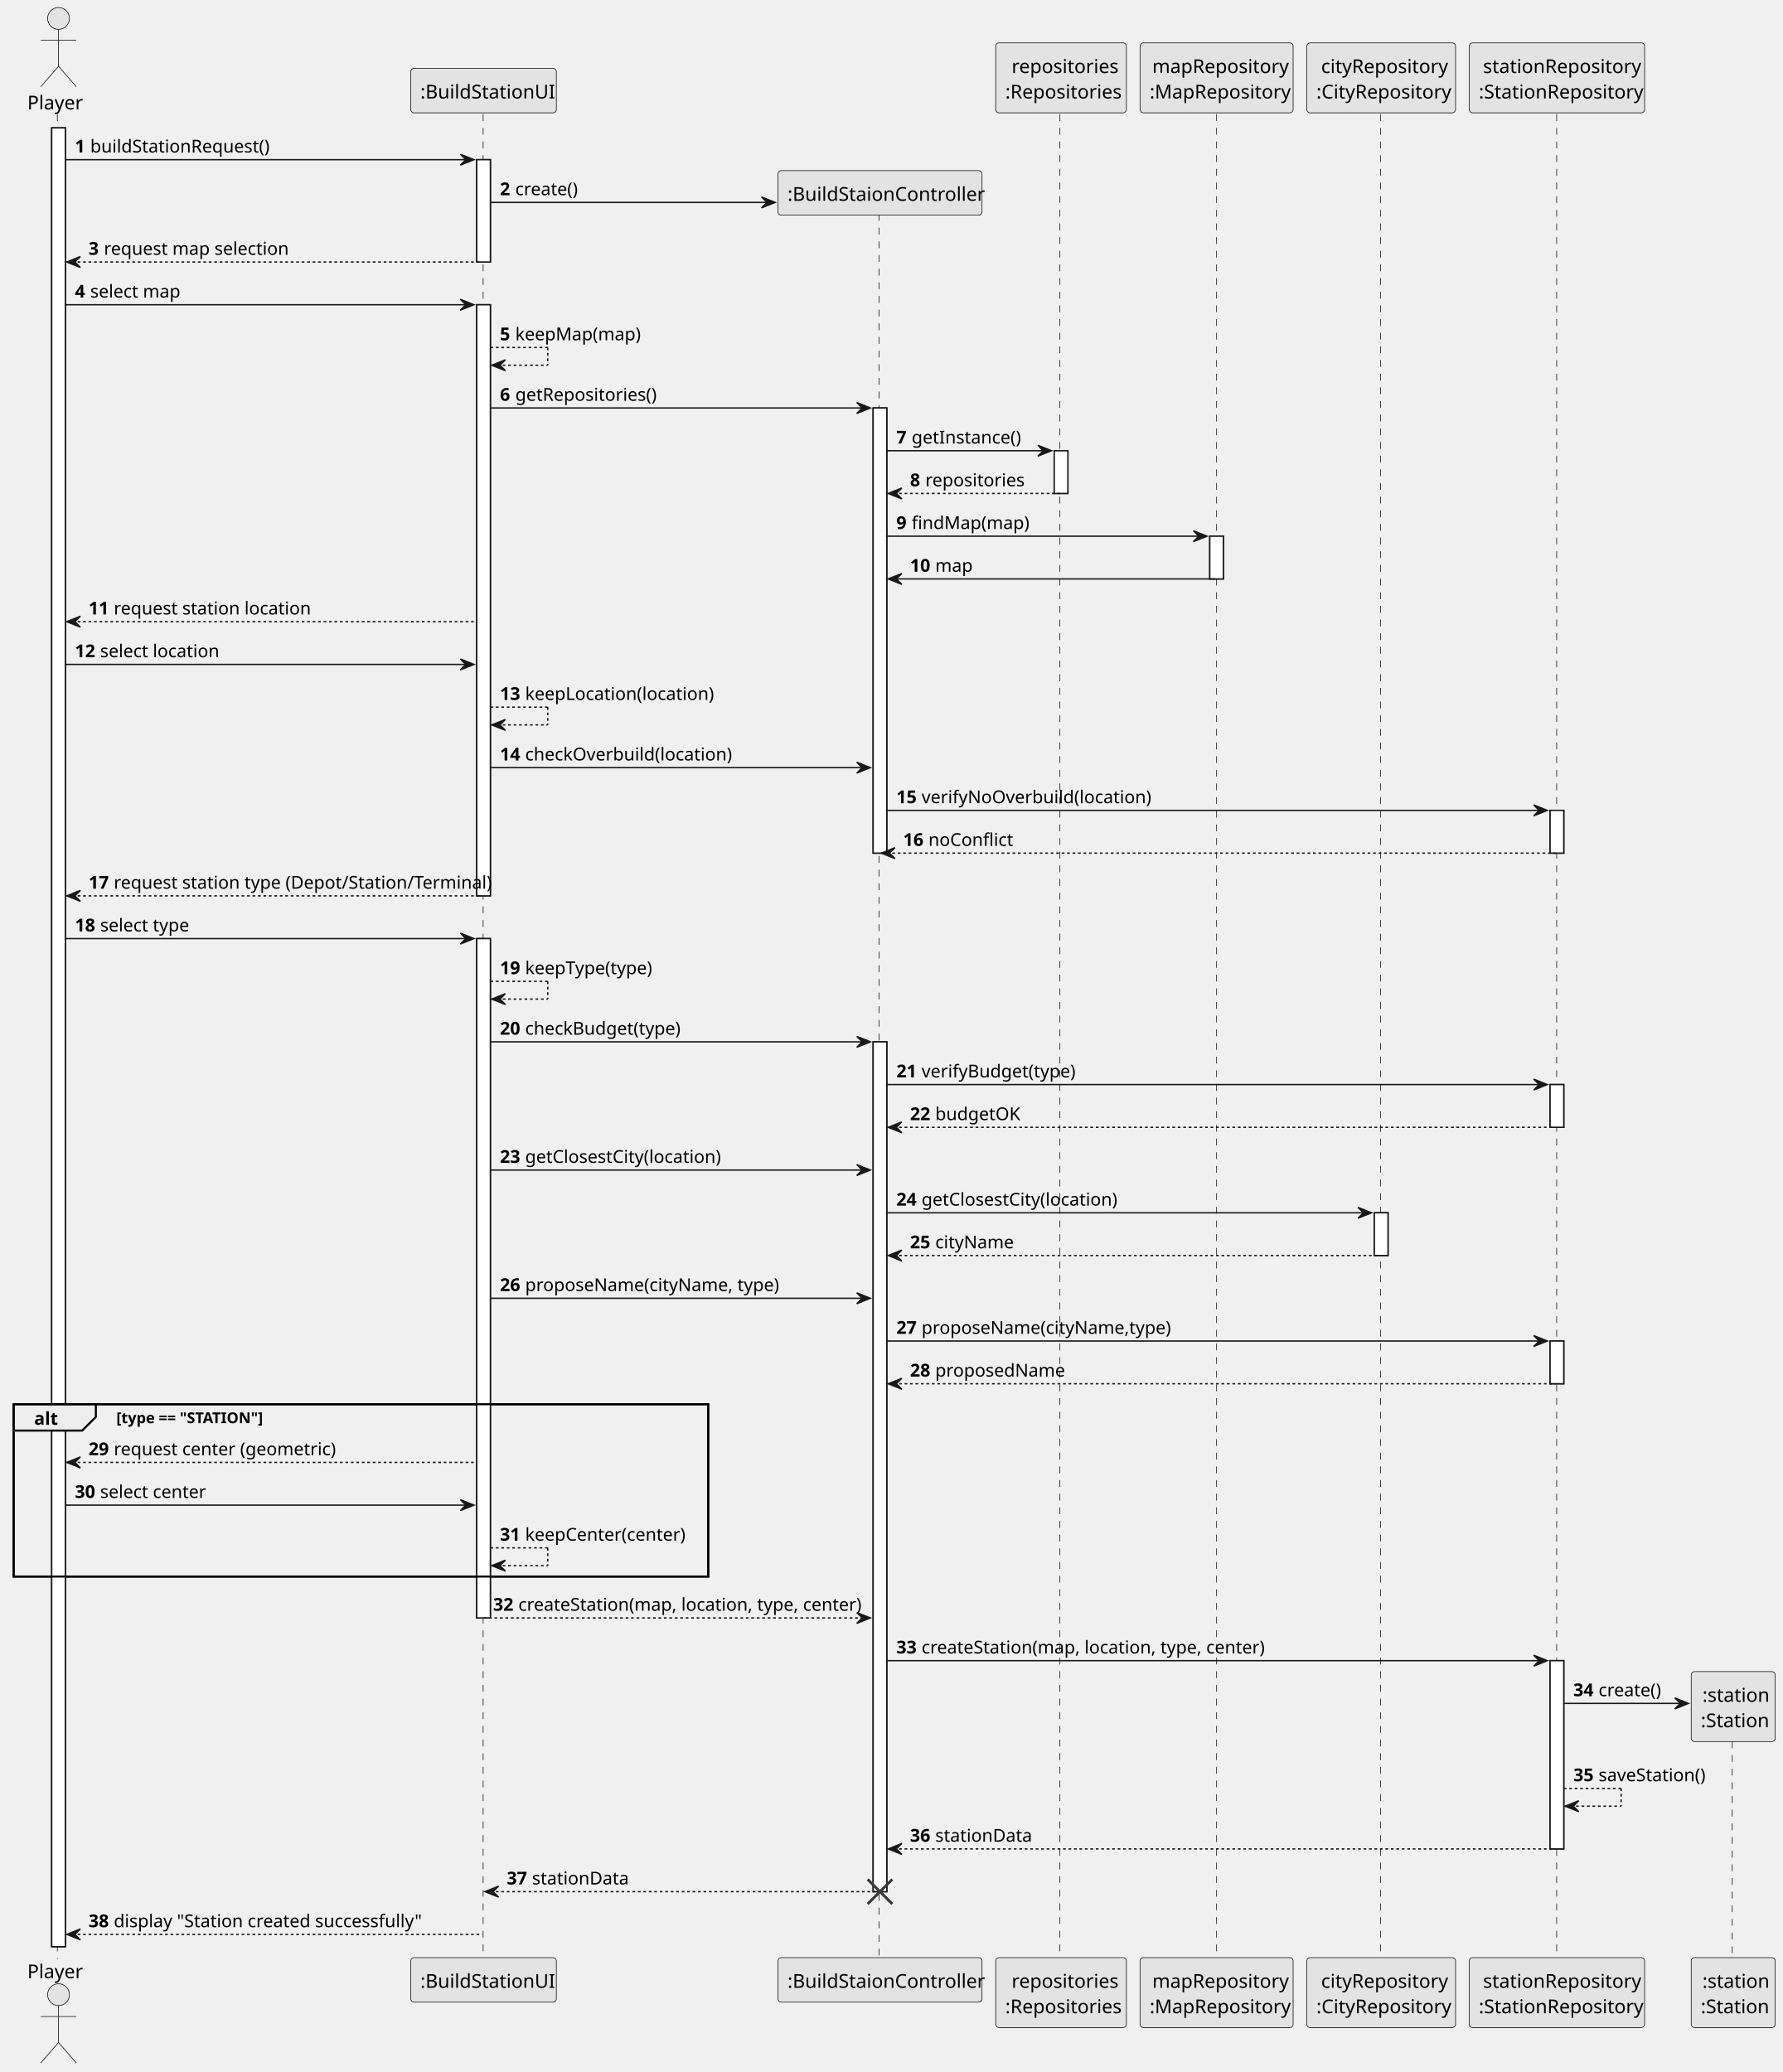
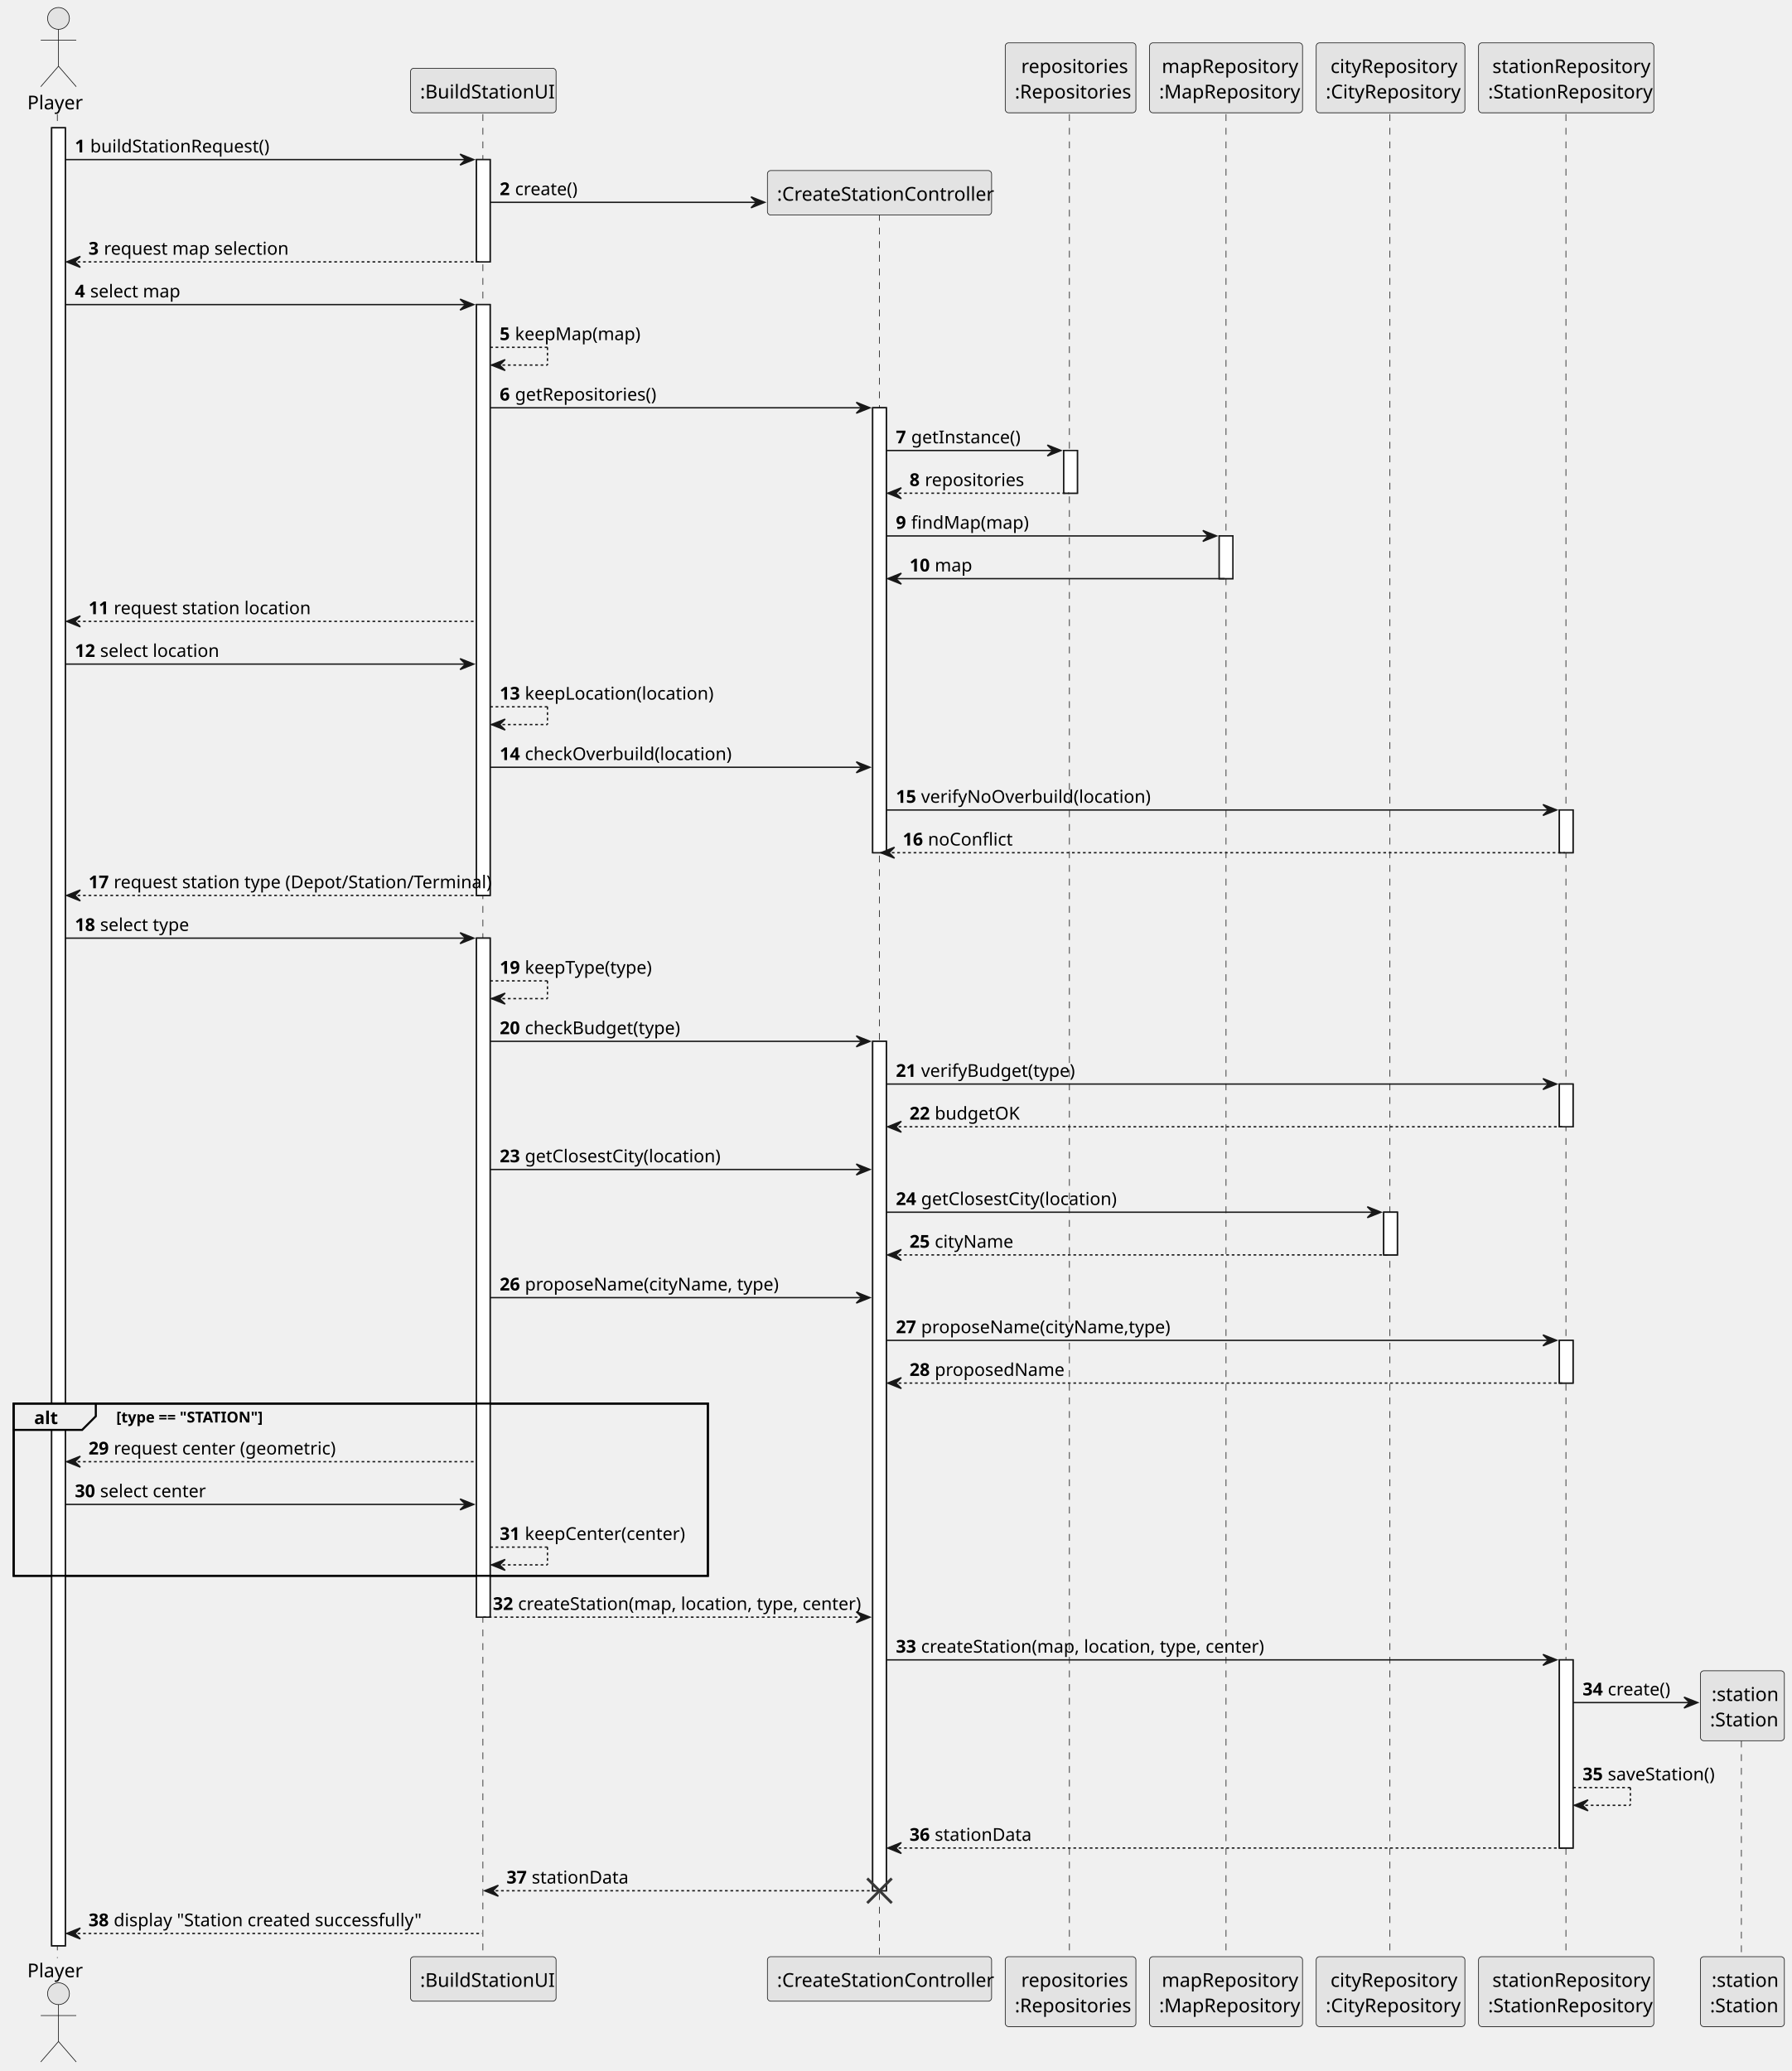
- <svg xmlns="http://www.w3.org/2000/svg" contentStyleType="text/css" height="1517px" preserveAspectRatio="none" style="width:1305px;height:1517px;background:#FFFFFF;" version="1.1" viewBox="0 0 1305 1517" width="1305px" zoomAndPan="magnify">
+ <svg xmlns="http://www.w3.org/2000/svg" contentStyleType="text/css" height="1517px" preserveAspectRatio="none" style="width:1312px;height:1517px;background:#FFFFFF;" version="1.1" viewBox="0 0 1312 1517" width="1312px" zoomAndPan="magnify">
  <defs />
  <g>
    <rect fill="#FFFFFF" height="1331.631" style="stroke:#181818;stroke-width:1.0;" width="10" x="37.841" y="93.621" />
    <rect fill="#FFFFFF" height="74.912" style="stroke:#181818;stroke-width:1.0;" width="10" x="348.981" y="116.912" />
    <rect fill="#FFFFFF" height="432.783" style="stroke:#181818;stroke-width:1.0;" width="10" x="348.981" y="223.115" />
    <rect fill="#FFFFFF" height="497.365" style="stroke:#181818;stroke-width:1.0;" width="10" x="348.981" y="687.189" />
    <rect fill="#FFFFFF" height="325.91" style="stroke:#181818;stroke-width:1.0;" width="10" x="639.173" y="298.697" />
    <rect fill="#FFFFFF" height="622.189" style="stroke:#181818;stroke-width:1.0;" width="10" x="639.173" y="762.771" />
-     <rect fill="#FFFFFF" height="31.291" style="stroke:#181818;stroke-width:1.0;" width="10" x="771.728" y="329.988" />
-     <rect fill="#FFFFFF" height="31.291" style="stroke:#181818;stroke-width:1.0;" width="10" x="885.6" y="392.57" />
-     <rect fill="#FFFFFF" height="31.291" style="stroke:#181818;stroke-width:1.0;" width="10" x="1006.079" y="887.936" />
-     <rect fill="#FFFFFF" height="31.291" style="stroke:#181818;stroke-width:1.0;" width="10" x="1134.734" y="593.316" />
-     <rect fill="#FFFFFF" height="31.291" style="stroke:#181818;stroke-width:1.0;" width="10" x="1134.734" y="794.062" />
-     <rect fill="#FFFFFF" height="31.291" style="stroke:#181818;stroke-width:1.0;" width="10" x="1134.734" y="981.809" />
-     <rect fill="#FFFFFF" height="137.824" style="stroke:#181818;stroke-width:1.0;" width="10" x="1134.734" y="1215.846" />
+     <rect fill="#FFFFFF" height="31.291" style="stroke:#181818;stroke-width:1.0;" width="10" x="779.118" y="329.988" />
+     <rect fill="#FFFFFF" height="31.291" style="stroke:#181818;stroke-width:1.0;" width="10" x="892.99" y="392.57" />
+     <rect fill="#FFFFFF" height="31.291" style="stroke:#181818;stroke-width:1.0;" width="10" x="1013.469" y="887.936" />
+     <rect fill="#FFFFFF" height="31.291" style="stroke:#181818;stroke-width:1.0;" width="10" x="1142.123" y="593.316" />
+     <rect fill="#FFFFFF" height="31.291" style="stroke:#181818;stroke-width:1.0;" width="10" x="1142.123" y="794.062" />
+     <rect fill="#FFFFFF" height="31.291" style="stroke:#181818;stroke-width:1.0;" width="10" x="1142.123" y="981.809" />
+     <rect fill="#FFFFFF" height="137.824" style="stroke:#181818;stroke-width:1.0;" width="10" x="1142.123" y="1215.846" />
    <rect fill="none" height="126.164" style="stroke:#000000;stroke-width:1.5;" width="508.439" x="10" y="1028.1" />
    <line style="stroke:#181818;stroke-width:0.5;stroke-dasharray:5.0,5.0;" x1="42" x2="42" y1="83.621" y2="1434.252" />
    <line style="stroke:#181818;stroke-width:0.5;stroke-dasharray:5.0,5.0;" x1="353.678" x2="353.678" y1="83.621" y2="1434.252" />
-     <line style="stroke:#181818;stroke-width:0.5;stroke-dasharray:5.0,5.0;" x1="643.47" x2="643.47" y1="156.723" y2="1434.252" />
-     <line style="stroke:#181818;stroke-width:0.5;stroke-dasharray:5.0,5.0;" x1="775.876" x2="775.876" y1="83.621" y2="1434.252" />
-     <line style="stroke:#181818;stroke-width:0.5;stroke-dasharray:5.0,5.0;" x1="890.58" x2="890.58" y1="83.621" y2="1434.252" />
-     <line style="stroke:#181818;stroke-width:0.5;stroke-dasharray:5.0,5.0;" x1="1010.621" x2="1010.621" y1="83.621" y2="1434.252" />
-     <line style="stroke:#181818;stroke-width:0.5;stroke-dasharray:5.0,5.0;" x1="1139.538" x2="1139.538" y1="83.621" y2="1434.252" />
-     <line style="stroke:#181818;stroke-width:0.5;stroke-dasharray:5.0,5.0;" x1="1268.047" x2="1268.047" y1="1264.967" y2="1434.252" />
+     <line style="stroke:#181818;stroke-width:0.5;stroke-dasharray:5.0,5.0;" x1="644.081" x2="644.081" y1="156.723" y2="1434.252" />
+     <line style="stroke:#181818;stroke-width:0.5;stroke-dasharray:5.0,5.0;" x1="783.266" x2="783.266" y1="83.621" y2="1434.252" />
+     <line style="stroke:#181818;stroke-width:0.5;stroke-dasharray:5.0,5.0;" x1="897.969" x2="897.969" y1="83.621" y2="1434.252" />
+     <line style="stroke:#181818;stroke-width:0.5;stroke-dasharray:5.0,5.0;" x1="1018.01" x2="1018.01" y1="83.621" y2="1434.252" />
+     <line style="stroke:#181818;stroke-width:0.5;stroke-dasharray:5.0,5.0;" x1="1146.927" x2="1146.927" y1="83.621" y2="1434.252" />
+     <line style="stroke:#181818;stroke-width:0.5;stroke-dasharray:5.0,5.0;" x1="1275.437" x2="1275.437" y1="1264.967" y2="1434.252" />
    <text fill="#000000" font-family="sans-serif" font-size="14" lengthAdjust="spacing" textLength="39.683" x="20" y="80.107">Player</text>
    <ellipse cx="42.841" cy="13.5" fill="#E3E3E3" rx="8" ry="8" style="stroke:#181818;stroke-width:0.5;" />
    <path d="M42.841,21.5 L42.841,48.5 M29.841,29.5 L55.841,29.5 M42.841,48.5 L29.841,63.5 M42.841,48.5 L55.841,63.5 " fill="none" style="stroke:#181818;stroke-width:0.5;" />
    <text fill="#000000" font-family="sans-serif" font-size="14" lengthAdjust="spacing" textLength="39.683" x="20" y="1448.359">Player</text>
    <ellipse cx="42.841" cy="1460.373" fill="#E3E3E3" rx="8" ry="8" style="stroke:#181818;stroke-width:0.5;" />
    <path d="M42.841,1468.373 L42.841,1495.373 M29.841,1476.373 L55.841,1476.373 M42.841,1495.373 L29.841,1510.373 M42.841,1495.373 L55.841,1510.373 " fill="none" style="stroke:#181818;stroke-width:0.5;" />
    <rect fill="#E3E3E3" height="32.621" rx="2.5" ry="2.5" style="stroke:#181818;stroke-width:0.5;" width="106.606" x="300.678" y="50" />
    <text fill="#000000" font-family="sans-serif" font-size="14" lengthAdjust="spacing" textLength="92.606" x="307.678" y="72.107">:BuildStationUI</text>
    <rect fill="#E3E3E3" height="32.621" rx="2.5" ry="2.5" style="stroke:#181818;stroke-width:0.5;" width="106.606" x="300.678" y="1433.252" />
    <text fill="#000000" font-family="sans-serif" font-size="14" lengthAdjust="spacing" textLength="92.606" x="307.678" y="1455.359">:BuildStationUI</text>
-     <rect fill="#E3E3E3" height="32.621" rx="2.5" ry="2.5" style="stroke:#181818;stroke-width:0.5;" width="149.406" x="569.47" y="1433.252" />
-     <text fill="#000000" font-family="sans-serif" font-size="14" lengthAdjust="spacing" textLength="135.406" x="576.47" y="1455.359">:BuildStaionController</text>
-     <rect fill="#E3E3E3" height="51.242" rx="2.5" ry="2.5" style="stroke:#181818;stroke-width:0.5;" width="95.703" x="728.876" y="31.379" />
-     <text fill="#000000" font-family="sans-serif" font-size="14" lengthAdjust="spacing" textLength="72.365" x="740.545" y="53.486">repositories</text>
-     <text fill="#000000" font-family="sans-serif" font-size="14" lengthAdjust="spacing" textLength="81.703" x="735.876" y="72.107">:Repositories</text>
-     <rect fill="#E3E3E3" height="51.242" rx="2.5" ry="2.5" style="stroke:#181818;stroke-width:0.5;" width="95.703" x="728.876" y="1433.252" />
-     <text fill="#000000" font-family="sans-serif" font-size="14" lengthAdjust="spacing" textLength="72.365" x="740.545" y="1455.359">repositories</text>
-     <text fill="#000000" font-family="sans-serif" font-size="14" lengthAdjust="spacing" textLength="81.703" x="735.876" y="1473.98">:Repositories</text>
-     <rect fill="#E3E3E3" height="51.242" rx="2.5" ry="2.5" style="stroke:#181818;stroke-width:0.5;" width="112.041" x="834.58" y="31.379" />
-     <text fill="#000000" font-family="sans-serif" font-size="14" lengthAdjust="spacing" textLength="94.151" x="843.524" y="53.486">mapRepository</text>
-     <text fill="#000000" font-family="sans-serif" font-size="14" lengthAdjust="spacing" textLength="98.041" x="841.58" y="72.107">:MapRepository</text>
-     <rect fill="#E3E3E3" height="51.242" rx="2.5" ry="2.5" style="stroke:#181818;stroke-width:0.5;" width="112.041" x="834.58" y="1433.252" />
-     <text fill="#000000" font-family="sans-serif" font-size="14" lengthAdjust="spacing" textLength="94.151" x="843.524" y="1455.359">mapRepository</text>
-     <text fill="#000000" font-family="sans-serif" font-size="14" lengthAdjust="spacing" textLength="98.041" x="841.58" y="1473.98">:MapRepository</text>
-     <rect fill="#E3E3E3" height="51.242" rx="2.5" ry="2.5" style="stroke:#181818;stroke-width:0.5;" width="108.917" x="956.621" y="31.379" />
-     <text fill="#000000" font-family="sans-serif" font-size="14" lengthAdjust="spacing" textLength="87.917" x="967.121" y="53.486">cityRepository</text>
-     <text fill="#000000" font-family="sans-serif" font-size="14" lengthAdjust="spacing" textLength="94.917" x="963.621" y="72.107">:CityRepository</text>
-     <rect fill="#E3E3E3" height="51.242" rx="2.5" ry="2.5" style="stroke:#181818;stroke-width:0.5;" width="108.917" x="956.621" y="1433.252" />
-     <text fill="#000000" font-family="sans-serif" font-size="14" lengthAdjust="spacing" textLength="87.917" x="967.121" y="1455.359">cityRepository</text>
-     <text fill="#000000" font-family="sans-serif" font-size="14" lengthAdjust="spacing" textLength="94.917" x="963.621" y="1473.98">:CityRepository</text>
-     <rect fill="#E3E3E3" height="51.242" rx="2.5" ry="2.5" style="stroke:#181818;stroke-width:0.5;" width="128.393" x="1075.538" y="31.379" />
-     <text fill="#000000" font-family="sans-serif" font-size="14" lengthAdjust="spacing" textLength="108.165" x="1085.651" y="53.486">stationRepository</text>
-     <text fill="#000000" font-family="sans-serif" font-size="14" lengthAdjust="spacing" textLength="114.393" x="1082.538" y="72.107">:StationRepository</text>
-     <rect fill="#E3E3E3" height="51.242" rx="2.5" ry="2.5" style="stroke:#181818;stroke-width:0.5;" width="128.393" x="1075.538" y="1433.252" />
-     <text fill="#000000" font-family="sans-serif" font-size="14" lengthAdjust="spacing" textLength="108.165" x="1085.651" y="1455.359">stationRepository</text>
-     <text fill="#000000" font-family="sans-serif" font-size="14" lengthAdjust="spacing" textLength="114.393" x="1082.538" y="1473.98">:StationRepository</text>
-     <rect fill="#E3E3E3" height="51.242" rx="2.5" ry="2.5" style="stroke:#181818;stroke-width:0.5;" width="61.476" x="1238.047" y="1433.252" />
-     <text fill="#000000" font-family="sans-serif" font-size="14" lengthAdjust="spacing" textLength="45.138" x="1246.216" y="1455.359">:station</text>
-     <text fill="#000000" font-family="sans-serif" font-size="14" lengthAdjust="spacing" textLength="47.476" x="1245.047" y="1473.98">:Station</text>
+     <rect fill="#E3E3E3" height="32.621" rx="2.5" ry="2.5" style="stroke:#181818;stroke-width:0.5;" width="164.185" x="562.081" y="1433.252" />
+     <text fill="#000000" font-family="sans-serif" font-size="14" lengthAdjust="spacing" textLength="150.185" x="569.081" y="1455.359">:CreateStationController</text>
+     <rect fill="#E3E3E3" height="51.242" rx="2.5" ry="2.5" style="stroke:#181818;stroke-width:0.5;" width="95.703" x="736.266" y="31.379" />
+     <text fill="#000000" font-family="sans-serif" font-size="14" lengthAdjust="spacing" textLength="72.365" x="747.935" y="53.486">repositories</text>
+     <text fill="#000000" font-family="sans-serif" font-size="14" lengthAdjust="spacing" textLength="81.703" x="743.266" y="72.107">:Repositories</text>
+     <rect fill="#E3E3E3" height="51.242" rx="2.5" ry="2.5" style="stroke:#181818;stroke-width:0.5;" width="95.703" x="736.266" y="1433.252" />
+     <text fill="#000000" font-family="sans-serif" font-size="14" lengthAdjust="spacing" textLength="72.365" x="747.935" y="1455.359">repositories</text>
+     <text fill="#000000" font-family="sans-serif" font-size="14" lengthAdjust="spacing" textLength="81.703" x="743.266" y="1473.98">:Repositories</text>
+     <rect fill="#E3E3E3" height="51.242" rx="2.5" ry="2.5" style="stroke:#181818;stroke-width:0.5;" width="112.041" x="841.969" y="31.379" />
+     <text fill="#000000" font-family="sans-serif" font-size="14" lengthAdjust="spacing" textLength="94.151" x="850.914" y="53.486">mapRepository</text>
+     <text fill="#000000" font-family="sans-serif" font-size="14" lengthAdjust="spacing" textLength="98.041" x="848.969" y="72.107">:MapRepository</text>
+     <rect fill="#E3E3E3" height="51.242" rx="2.5" ry="2.5" style="stroke:#181818;stroke-width:0.5;" width="112.041" x="841.969" y="1433.252" />
+     <text fill="#000000" font-family="sans-serif" font-size="14" lengthAdjust="spacing" textLength="94.151" x="850.914" y="1455.359">mapRepository</text>
+     <text fill="#000000" font-family="sans-serif" font-size="14" lengthAdjust="spacing" textLength="98.041" x="848.969" y="1473.98">:MapRepository</text>
+     <rect fill="#E3E3E3" height="51.242" rx="2.5" ry="2.5" style="stroke:#181818;stroke-width:0.5;" width="108.917" x="964.01" y="31.379" />
+     <text fill="#000000" font-family="sans-serif" font-size="14" lengthAdjust="spacing" textLength="87.917" x="974.51" y="53.486">cityRepository</text>
+     <text fill="#000000" font-family="sans-serif" font-size="14" lengthAdjust="spacing" textLength="94.917" x="971.01" y="72.107">:CityRepository</text>
+     <rect fill="#E3E3E3" height="51.242" rx="2.5" ry="2.5" style="stroke:#181818;stroke-width:0.5;" width="108.917" x="964.01" y="1433.252" />
+     <text fill="#000000" font-family="sans-serif" font-size="14" lengthAdjust="spacing" textLength="87.917" x="974.51" y="1455.359">cityRepository</text>
+     <text fill="#000000" font-family="sans-serif" font-size="14" lengthAdjust="spacing" textLength="94.917" x="971.01" y="1473.98">:CityRepository</text>
+     <rect fill="#E3E3E3" height="51.242" rx="2.5" ry="2.5" style="stroke:#181818;stroke-width:0.5;" width="128.393" x="1082.927" y="31.379" />
+     <text fill="#000000" font-family="sans-serif" font-size="14" lengthAdjust="spacing" textLength="108.165" x="1093.041" y="53.486">stationRepository</text>
+     <text fill="#000000" font-family="sans-serif" font-size="14" lengthAdjust="spacing" textLength="114.393" x="1089.927" y="72.107">:StationRepository</text>
+     <rect fill="#E3E3E3" height="51.242" rx="2.5" ry="2.5" style="stroke:#181818;stroke-width:0.5;" width="128.393" x="1082.927" y="1433.252" />
+     <text fill="#000000" font-family="sans-serif" font-size="14" lengthAdjust="spacing" textLength="108.165" x="1093.041" y="1455.359">stationRepository</text>
+     <text fill="#000000" font-family="sans-serif" font-size="14" lengthAdjust="spacing" textLength="114.393" x="1089.927" y="1473.98">:StationRepository</text>
+     <rect fill="#E3E3E3" height="51.242" rx="2.5" ry="2.5" style="stroke:#181818;stroke-width:0.5;" width="61.476" x="1245.437" y="1433.252" />
+     <text fill="#000000" font-family="sans-serif" font-size="14" lengthAdjust="spacing" textLength="45.138" x="1253.605" y="1455.359">:station</text>
+     <text fill="#000000" font-family="sans-serif" font-size="14" lengthAdjust="spacing" textLength="47.476" x="1252.437" y="1473.98">:Station</text>
    <rect fill="#FFFFFF" height="1331.631" style="stroke:#181818;stroke-width:1.0;" width="10" x="37.841" y="93.621" />
    <rect fill="#FFFFFF" height="74.912" style="stroke:#181818;stroke-width:1.0;" width="10" x="348.981" y="116.912" />
    <rect fill="#FFFFFF" height="432.783" style="stroke:#181818;stroke-width:1.0;" width="10" x="348.981" y="223.115" />
    <rect fill="#FFFFFF" height="497.365" style="stroke:#181818;stroke-width:1.0;" width="10" x="348.981" y="687.189" />
    <rect fill="#FFFFFF" height="325.91" style="stroke:#181818;stroke-width:1.0;" width="10" x="639.173" y="298.697" />
    <rect fill="#FFFFFF" height="622.189" style="stroke:#181818;stroke-width:1.0;" width="10" x="639.173" y="762.771" />
-     <rect fill="#FFFFFF" height="31.291" style="stroke:#181818;stroke-width:1.0;" width="10" x="771.728" y="329.988" />
-     <rect fill="#FFFFFF" height="31.291" style="stroke:#181818;stroke-width:1.0;" width="10" x="885.6" y="392.57" />
-     <rect fill="#FFFFFF" height="31.291" style="stroke:#181818;stroke-width:1.0;" width="10" x="1006.079" y="887.936" />
-     <rect fill="#FFFFFF" height="31.291" style="stroke:#181818;stroke-width:1.0;" width="10" x="1134.734" y="593.316" />
-     <rect fill="#FFFFFF" height="31.291" style="stroke:#181818;stroke-width:1.0;" width="10" x="1134.734" y="794.062" />
-     <rect fill="#FFFFFF" height="31.291" style="stroke:#181818;stroke-width:1.0;" width="10" x="1134.734" y="981.809" />
-     <rect fill="#FFFFFF" height="137.824" style="stroke:#181818;stroke-width:1.0;" width="10" x="1134.734" y="1215.846" />
+     <rect fill="#FFFFFF" height="31.291" style="stroke:#181818;stroke-width:1.0;" width="10" x="779.118" y="329.988" />
+     <rect fill="#FFFFFF" height="31.291" style="stroke:#181818;stroke-width:1.0;" width="10" x="892.99" y="392.57" />
+     <rect fill="#FFFFFF" height="31.291" style="stroke:#181818;stroke-width:1.0;" width="10" x="1013.469" y="887.936" />
+     <rect fill="#FFFFFF" height="31.291" style="stroke:#181818;stroke-width:1.0;" width="10" x="1142.123" y="593.316" />
+     <rect fill="#FFFFFF" height="31.291" style="stroke:#181818;stroke-width:1.0;" width="10" x="1142.123" y="794.062" />
+     <rect fill="#FFFFFF" height="31.291" style="stroke:#181818;stroke-width:1.0;" width="10" x="1142.123" y="981.809" />
+     <rect fill="#FFFFFF" height="137.824" style="stroke:#181818;stroke-width:1.0;" width="10" x="1142.123" y="1215.846" />
    <polygon fill="#181818" points="336.981,112.912,346.981,116.912,336.981,120.912,340.981,116.912" style="stroke:#181818;stroke-width:1.0;" />
    <line style="stroke:#181818;stroke-width:1.0;" x1="47.841" x2="342.981" y1="116.912" y2="116.912" />
    <text fill="#000000" font-family="sans-serif" font-size="13" font-weight="bold" lengthAdjust="spacing" textLength="7.23" x="54.841" y="111.649">1</text>
    <text fill="#000000" font-family="sans-serif" font-size="13" lengthAdjust="spacing" textLength="125.017" x="66.071" y="111.649">buildStationRequest()</text>
-     <polygon fill="#181818" points="557.47,144.203,567.47,148.203,557.47,152.203,561.47,148.203" style="stroke:#181818;stroke-width:1.0;" />
-     <line style="stroke:#181818;stroke-width:1.0;" x1="358.981" x2="563.47" y1="148.203" y2="148.203" />
+     <polygon fill="#181818" points="550.081,144.203,560.081,148.203,550.081,152.203,554.081,148.203" style="stroke:#181818;stroke-width:1.0;" />
+     <line style="stroke:#181818;stroke-width:1.0;" x1="358.981" x2="556.081" y1="148.203" y2="148.203" />
    <text fill="#000000" font-family="sans-serif" font-size="13" font-weight="bold" lengthAdjust="spacing" textLength="7.23" x="365.981" y="142.94">2</text>
    <text fill="#000000" font-family="sans-serif" font-size="13" lengthAdjust="spacing" textLength="44.789" x="377.211" y="142.94">create()</text>
-     <rect fill="#E3E3E3" height="32.621" rx="2.5" ry="2.5" style="stroke:#181818;stroke-width:0.5;" width="149.406" x="569.47" y="124.912" />
-     <text fill="#000000" font-family="sans-serif" font-size="14" lengthAdjust="spacing" textLength="135.406" x="576.47" y="147.019">:BuildStaionController</text>
+     <rect fill="#E3E3E3" height="32.621" rx="2.5" ry="2.5" style="stroke:#181818;stroke-width:0.5;" width="164.185" x="562.081" y="124.912" />
+     <text fill="#000000" font-family="sans-serif" font-size="14" lengthAdjust="spacing" textLength="150.185" x="569.081" y="147.019">:CreateStationController</text>
    <polygon fill="#181818" points="58.841,187.824,48.841,191.824,58.841,195.824,54.841,191.824" style="stroke:#181818;stroke-width:1.0;" />
    <line style="stroke:#181818;stroke-width:1.0;stroke-dasharray:2.0,2.0;" x1="52.841" x2="352.981" y1="191.824" y2="191.824" />
    <text fill="#000000" font-family="sans-serif" font-size="13" font-weight="bold" lengthAdjust="spacing" textLength="7.23" x="64.841" y="186.561">3</text>
    <text fill="#000000" font-family="sans-serif" font-size="13" lengthAdjust="spacing" textLength="127.182" x="76.071" y="186.561">request map selection</text>
    <polygon fill="#181818" points="336.981,219.115,346.981,223.115,336.981,227.115,340.981,223.115" style="stroke:#181818;stroke-width:1.0;" />
    <line style="stroke:#181818;stroke-width:1.0;" x1="47.841" x2="342.981" y1="223.115" y2="223.115" />
    <text fill="#000000" font-family="sans-serif" font-size="13" font-weight="bold" lengthAdjust="spacing" textLength="7.23" x="54.841" y="217.852">4</text>
    <text fill="#000000" font-family="sans-serif" font-size="13" lengthAdjust="spacing" textLength="62.861" x="66.071" y="217.852">select map</text>
    <line style="stroke:#181818;stroke-width:1.0;stroke-dasharray:2.0,2.0;" x1="358.981" x2="400.981" y1="254.406" y2="254.406" />
    <line style="stroke:#181818;stroke-width:1.0;stroke-dasharray:2.0,2.0;" x1="400.981" x2="400.981" y1="254.406" y2="267.406" />
    <line style="stroke:#181818;stroke-width:1.0;stroke-dasharray:2.0,2.0;" x1="359.981" x2="400.981" y1="267.406" y2="267.406" />
    <polygon fill="#181818" points="369.981,263.406,359.981,267.406,369.981,271.406,365.981,267.406" style="stroke:#181818;stroke-width:1.0;" />
    <text fill="#000000" font-family="sans-serif" font-size="13" font-weight="bold" lengthAdjust="spacing" textLength="7.23" x="365.981" y="249.144">5</text>
    <text fill="#000000" font-family="sans-serif" font-size="13" lengthAdjust="spacing" textLength="87.426" x="377.211" y="249.144">keepMap(map)</text>
    <polygon fill="#181818" points="627.173,294.697,637.173,298.697,627.173,302.697,631.173,298.697" style="stroke:#181818;stroke-width:1.0;" />
    <line style="stroke:#181818;stroke-width:1.0;" x1="358.981" x2="633.173" y1="298.697" y2="298.697" />
    <text fill="#000000" font-family="sans-serif" font-size="13" font-weight="bold" lengthAdjust="spacing" textLength="7.23" x="365.981" y="293.435">6</text>
    <text fill="#000000" font-family="sans-serif" font-size="13" lengthAdjust="spacing" textLength="98.985" x="377.211" y="293.435">getRepositories()</text>
-     <polygon fill="#181818" points="759.728,325.988,769.728,329.988,759.728,333.988,763.728,329.988" style="stroke:#181818;stroke-width:1.0;" />
-     <line style="stroke:#181818;stroke-width:1.0;" x1="649.173" x2="765.728" y1="329.988" y2="329.988" />
+     <polygon fill="#181818" points="767.118,325.988,777.118,329.988,767.118,333.988,771.118,329.988" style="stroke:#181818;stroke-width:1.0;" />
+     <line style="stroke:#181818;stroke-width:1.0;" x1="649.173" x2="773.118" y1="329.988" y2="329.988" />
    <text fill="#000000" font-family="sans-serif" font-size="13" font-weight="bold" lengthAdjust="spacing" textLength="7.23" x="656.173" y="324.726">7</text>
    <text fill="#000000" font-family="sans-serif" font-size="13" lengthAdjust="spacing" textLength="75.874" x="667.403" y="324.726">getInstance()</text>
    <polygon fill="#181818" points="660.173,357.279,650.173,361.279,660.173,365.279,656.173,361.279" style="stroke:#181818;stroke-width:1.0;" />
-     <line style="stroke:#181818;stroke-width:1.0;stroke-dasharray:2.0,2.0;" x1="654.173" x2="775.728" y1="361.279" y2="361.279" />
+     <line style="stroke:#181818;stroke-width:1.0;stroke-dasharray:2.0,2.0;" x1="654.173" x2="783.118" y1="361.279" y2="361.279" />
    <text fill="#000000" font-family="sans-serif" font-size="13" font-weight="bold" lengthAdjust="spacing" textLength="7.23" x="666.173" y="356.017">8</text>
    <text fill="#000000" font-family="sans-serif" font-size="13" lengthAdjust="spacing" textLength="67.196" x="677.403" y="356.017">repositories</text>
-     <polygon fill="#181818" points="873.6,388.57,883.6,392.57,873.6,396.57,877.6,392.57" style="stroke:#181818;stroke-width:1.0;" />
-     <line style="stroke:#181818;stroke-width:1.0;" x1="649.173" x2="879.6" y1="392.57" y2="392.57" />
+     <polygon fill="#181818" points="880.99,388.57,890.99,392.57,880.99,396.57,884.99,392.57" style="stroke:#181818;stroke-width:1.0;" />
+     <line style="stroke:#181818;stroke-width:1.0;" x1="649.173" x2="886.99" y1="392.57" y2="392.57" />
    <text fill="#000000" font-family="sans-serif" font-size="13" font-weight="bold" lengthAdjust="spacing" textLength="7.23" x="656.173" y="387.308">9</text>
    <text fill="#000000" font-family="sans-serif" font-size="13" lengthAdjust="spacing" textLength="80.196" x="667.403" y="387.308">findMap(map)</text>
    <polygon fill="#181818" points="660.173,419.861,650.173,423.861,660.173,427.861,656.173,423.861" style="stroke:#181818;stroke-width:1.0;" />
-     <line style="stroke:#181818;stroke-width:1.0;" x1="654.173" x2="889.6" y1="423.861" y2="423.861" />
+     <line style="stroke:#181818;stroke-width:1.0;" x1="654.173" x2="896.99" y1="423.861" y2="423.861" />
    <text fill="#000000" font-family="sans-serif" font-size="13" font-weight="bold" lengthAdjust="spacing" textLength="14.46" x="666.173" y="418.599">10</text>
    <text fill="#000000" font-family="sans-serif" font-size="13" lengthAdjust="spacing" textLength="25.289" x="684.633" y="418.599">map</text>
    <polygon fill="#181818" points="58.841,451.152,48.841,455.152,58.841,459.152,54.841,455.152" style="stroke:#181818;stroke-width:1.0;" />
    <line style="stroke:#181818;stroke-width:1.0;stroke-dasharray:2.0,2.0;" x1="52.841" x2="347.981" y1="455.152" y2="455.152" />
    <text fill="#000000" font-family="sans-serif" font-size="13" font-weight="bold" lengthAdjust="spacing" textLength="14.46" x="64.841" y="449.89">11</text>
    <text fill="#000000" font-family="sans-serif" font-size="13" lengthAdjust="spacing" textLength="133.694" x="83.301" y="449.89">request station location</text>
    <polygon fill="#181818" points="336.981,482.443,346.981,486.443,336.981,490.443,340.981,486.443" style="stroke:#181818;stroke-width:1.0;" />
    <line style="stroke:#181818;stroke-width:1.0;" x1="47.841" x2="342.981" y1="486.443" y2="486.443" />
    <text fill="#000000" font-family="sans-serif" font-size="13" font-weight="bold" lengthAdjust="spacing" textLength="14.46" x="54.841" y="481.181">12</text>
    <text fill="#000000" font-family="sans-serif" font-size="13" lengthAdjust="spacing" textLength="82.38" x="73.301" y="481.181">select location</text>
    <line style="stroke:#181818;stroke-width:1.0;stroke-dasharray:2.0,2.0;" x1="358.981" x2="400.981" y1="517.734" y2="517.734" />
    <line style="stroke:#181818;stroke-width:1.0;stroke-dasharray:2.0,2.0;" x1="400.981" x2="400.981" y1="517.734" y2="530.734" />
    <line style="stroke:#181818;stroke-width:1.0;stroke-dasharray:2.0,2.0;" x1="359.981" x2="400.981" y1="530.734" y2="530.734" />
    <polygon fill="#181818" points="369.981,526.734,359.981,530.734,369.981,534.734,365.981,530.734" style="stroke:#181818;stroke-width:1.0;" />
    <text fill="#000000" font-family="sans-serif" font-size="13" font-weight="bold" lengthAdjust="spacing" textLength="14.46" x="365.981" y="512.472">13</text>
    <text fill="#000000" font-family="sans-serif" font-size="13" lengthAdjust="spacing" textLength="130.806" x="384.441" y="512.472">keepLocation(location)</text>
    <polygon fill="#181818" points="627.173,558.025,637.173,562.025,627.173,566.025,631.173,562.025" style="stroke:#181818;stroke-width:1.0;" />
    <line style="stroke:#181818;stroke-width:1.0;" x1="358.981" x2="633.173" y1="562.025" y2="562.025" />
    <text fill="#000000" font-family="sans-serif" font-size="13" font-weight="bold" lengthAdjust="spacing" textLength="14.46" x="365.981" y="556.763">14</text>
    <text fill="#000000" font-family="sans-serif" font-size="13" lengthAdjust="spacing" textLength="143.064" x="384.441" y="556.763">checkOverbuild(location)</text>
-     <polygon fill="#181818" points="1122.734,589.316,1132.734,593.316,1122.734,597.316,1126.734,593.316" style="stroke:#181818;stroke-width:1.0;" />
-     <line style="stroke:#181818;stroke-width:1.0;" x1="649.173" x2="1128.734" y1="593.316" y2="593.316" />
+     <polygon fill="#181818" points="1130.123,589.316,1140.123,593.316,1130.123,597.316,1134.123,593.316" style="stroke:#181818;stroke-width:1.0;" />
+     <line style="stroke:#181818;stroke-width:1.0;" x1="649.173" x2="1136.123" y1="593.316" y2="593.316" />
    <text fill="#000000" font-family="sans-serif" font-size="13" font-weight="bold" lengthAdjust="spacing" textLength="14.46" x="656.173" y="588.054">15</text>
    <text fill="#000000" font-family="sans-serif" font-size="13" lengthAdjust="spacing" textLength="156.781" x="674.633" y="588.054">verifyNoOverbuild(location)</text>
    <polygon fill="#181818" points="655.173,620.607,645.173,624.607,655.173,628.607,651.173,624.607" style="stroke:#181818;stroke-width:1.0;" />
-     <line style="stroke:#181818;stroke-width:1.0;stroke-dasharray:2.0,2.0;" x1="649.173" x2="1138.734" y1="624.607" y2="624.607" />
+     <line style="stroke:#181818;stroke-width:1.0;stroke-dasharray:2.0,2.0;" x1="649.173" x2="1146.123" y1="624.607" y2="624.607" />
    <text fill="#000000" font-family="sans-serif" font-size="13" font-weight="bold" lengthAdjust="spacing" textLength="14.46" x="661.173" y="619.345">16</text>
    <text fill="#000000" font-family="sans-serif" font-size="13" lengthAdjust="spacing" textLength="57.808" x="679.633" y="619.345">noConflict</text>
    <polygon fill="#181818" points="58.841,651.898,48.841,655.898,58.841,659.898,54.841,655.898" style="stroke:#181818;stroke-width:1.0;" />
    <line style="stroke:#181818;stroke-width:1.0;stroke-dasharray:2.0,2.0;" x1="52.841" x2="352.981" y1="655.898" y2="655.898" />
    <text fill="#000000" font-family="sans-serif" font-size="13" font-weight="bold" lengthAdjust="spacing" textLength="14.46" x="64.841" y="650.636">17</text>
    <text fill="#000000" font-family="sans-serif" font-size="13" lengthAdjust="spacing" textLength="258.68" x="83.301" y="650.636">request station type (Depot/Station/Terminal)</text>
    <polygon fill="#181818" points="336.981,683.189,346.981,687.189,336.981,691.189,340.981,687.189" style="stroke:#181818;stroke-width:1.0;" />
    <line style="stroke:#181818;stroke-width:1.0;" x1="47.841" x2="342.981" y1="687.189" y2="687.189" />
    <text fill="#000000" font-family="sans-serif" font-size="13" font-weight="bold" lengthAdjust="spacing" textLength="14.46" x="54.841" y="681.927">18</text>
    <text fill="#000000" font-family="sans-serif" font-size="13" lengthAdjust="spacing" textLength="62.144" x="73.301" y="681.927">select type</text>
    <line style="stroke:#181818;stroke-width:1.0;stroke-dasharray:2.0,2.0;" x1="358.981" x2="400.981" y1="718.481" y2="718.481" />
    <line style="stroke:#181818;stroke-width:1.0;stroke-dasharray:2.0,2.0;" x1="400.981" x2="400.981" y1="718.481" y2="731.481" />
    <line style="stroke:#181818;stroke-width:1.0;stroke-dasharray:2.0,2.0;" x1="359.981" x2="400.981" y1="731.481" y2="731.481" />
    <polygon fill="#181818" points="369.981,727.481,359.981,731.481,369.981,735.481,365.981,731.481" style="stroke:#181818;stroke-width:1.0;" />
    <text fill="#000000" font-family="sans-serif" font-size="13" font-weight="bold" lengthAdjust="spacing" textLength="14.46" x="365.981" y="713.218">19</text>
    <text fill="#000000" font-family="sans-serif" font-size="13" lengthAdjust="spacing" textLength="90.321" x="384.441" y="713.218">keepType(type)</text>
    <polygon fill="#181818" points="627.173,758.771,637.173,762.771,627.173,766.771,631.173,762.771" style="stroke:#181818;stroke-width:1.0;" />
    <line style="stroke:#181818;stroke-width:1.0;" x1="358.981" x2="633.173" y1="762.771" y2="762.771" />
    <text fill="#000000" font-family="sans-serif" font-size="13" font-weight="bold" lengthAdjust="spacing" textLength="14.46" x="365.981" y="757.509">20</text>
    <text fill="#000000" font-family="sans-serif" font-size="13" lengthAdjust="spacing" textLength="108.393" x="384.441" y="757.509">checkBudget(type)</text>
-     <polygon fill="#181818" points="1122.734,790.062,1132.734,794.062,1122.734,798.062,1126.734,794.062" style="stroke:#181818;stroke-width:1.0;" />
-     <line style="stroke:#181818;stroke-width:1.0;" x1="649.173" x2="1128.734" y1="794.062" y2="794.062" />
+     <polygon fill="#181818" points="1130.123,790.062,1140.123,794.062,1130.123,798.062,1134.123,794.062" style="stroke:#181818;stroke-width:1.0;" />
+     <line style="stroke:#181818;stroke-width:1.0;" x1="649.173" x2="1136.123" y1="794.062" y2="794.062" />
    <text fill="#000000" font-family="sans-serif" font-size="13" font-weight="bold" lengthAdjust="spacing" textLength="14.46" x="656.173" y="788.8">21</text>
    <text fill="#000000" font-family="sans-serif" font-size="13" lengthAdjust="spacing" textLength="105.492" x="674.633" y="788.8">verifyBudget(type)</text>
    <polygon fill="#181818" points="660.173,821.354,650.173,825.354,660.173,829.354,656.173,825.354" style="stroke:#181818;stroke-width:1.0;" />
-     <line style="stroke:#181818;stroke-width:1.0;stroke-dasharray:2.0,2.0;" x1="654.173" x2="1138.734" y1="825.354" y2="825.354" />
+     <line style="stroke:#181818;stroke-width:1.0;stroke-dasharray:2.0,2.0;" x1="654.173" x2="1146.123" y1="825.354" y2="825.354" />
    <text fill="#000000" font-family="sans-serif" font-size="13" font-weight="bold" lengthAdjust="spacing" textLength="14.46" x="666.173" y="820.091">22</text>
    <text fill="#000000" font-family="sans-serif" font-size="13" lengthAdjust="spacing" textLength="58.544" x="684.633" y="820.091">budgetOK</text>
    <polygon fill="#181818" points="627.173,852.644,637.173,856.644,627.173,860.644,631.173,856.644" style="stroke:#181818;stroke-width:1.0;" />
    <line style="stroke:#181818;stroke-width:1.0;" x1="358.981" x2="633.173" y1="856.644" y2="856.644" />
    <text fill="#000000" font-family="sans-serif" font-size="13" font-weight="bold" lengthAdjust="spacing" textLength="14.46" x="365.981" y="851.382">23</text>
    <text fill="#000000" font-family="sans-serif" font-size="13" lengthAdjust="spacing" textLength="137.274" x="384.441" y="851.382">getClosestCity(location)</text>
-     <polygon fill="#181818" points="994.079,883.936,1004.079,887.936,994.079,891.936,998.079,887.936" style="stroke:#181818;stroke-width:1.0;" />
-     <line style="stroke:#181818;stroke-width:1.0;" x1="649.173" x2="1000.079" y1="887.936" y2="887.936" />
+     <polygon fill="#181818" points="1001.469,883.936,1011.469,887.936,1001.469,891.936,1005.469,887.936" style="stroke:#181818;stroke-width:1.0;" />
+     <line style="stroke:#181818;stroke-width:1.0;" x1="649.173" x2="1007.469" y1="887.936" y2="887.936" />
    <text fill="#000000" font-family="sans-serif" font-size="13" font-weight="bold" lengthAdjust="spacing" textLength="14.46" x="656.173" y="882.673">24</text>
    <text fill="#000000" font-family="sans-serif" font-size="13" lengthAdjust="spacing" textLength="137.274" x="674.633" y="882.673">getClosestCity(location)</text>
    <polygon fill="#181818" points="660.173,915.227,650.173,919.227,660.173,923.227,656.173,919.227" style="stroke:#181818;stroke-width:1.0;" />
-     <line style="stroke:#181818;stroke-width:1.0;stroke-dasharray:2.0,2.0;" x1="654.173" x2="1010.079" y1="919.227" y2="919.227" />
+     <line style="stroke:#181818;stroke-width:1.0;stroke-dasharray:2.0,2.0;" x1="654.173" x2="1017.469" y1="919.227" y2="919.227" />
    <text fill="#000000" font-family="sans-serif" font-size="13" font-weight="bold" lengthAdjust="spacing" textLength="14.46" x="666.173" y="913.964">25</text>
    <text fill="#000000" font-family="sans-serif" font-size="13" lengthAdjust="spacing" textLength="54.177" x="684.633" y="913.964">cityName</text>
    <polygon fill="#181818" points="627.173,946.518,637.173,950.518,627.173,954.518,631.173,950.518" style="stroke:#181818;stroke-width:1.0;" />
    <line style="stroke:#181818;stroke-width:1.0;" x1="358.981" x2="633.173" y1="950.518" y2="950.518" />
    <text fill="#000000" font-family="sans-serif" font-size="13" font-weight="bold" lengthAdjust="spacing" textLength="14.46" x="365.981" y="945.255">26</text>
    <text fill="#000000" font-family="sans-serif" font-size="13" lengthAdjust="spacing" textLength="176.287" x="384.441" y="945.255">proposeName(cityName, type)</text>
-     <polygon fill="#181818" points="1122.734,977.809,1132.734,981.809,1122.734,985.809,1126.734,981.809" style="stroke:#181818;stroke-width:1.0;" />
-     <line style="stroke:#181818;stroke-width:1.0;" x1="649.173" x2="1128.734" y1="981.809" y2="981.809" />
+     <polygon fill="#181818" points="1130.123,977.809,1140.123,981.809,1130.123,985.809,1134.123,981.809" style="stroke:#181818;stroke-width:1.0;" />
+     <line style="stroke:#181818;stroke-width:1.0;" x1="649.173" x2="1136.123" y1="981.809" y2="981.809" />
    <text fill="#000000" font-family="sans-serif" font-size="13" font-weight="bold" lengthAdjust="spacing" textLength="14.46" x="656.173" y="976.546">27</text>
    <text fill="#000000" font-family="sans-serif" font-size="13" lengthAdjust="spacing" textLength="172.675" x="674.633" y="976.546">proposeName(cityName,type)</text>
    <polygon fill="#181818" points="660.173,1009.1,650.173,1013.1,660.173,1017.1,656.173,1013.1" style="stroke:#181818;stroke-width:1.0;" />
-     <line style="stroke:#181818;stroke-width:1.0;stroke-dasharray:2.0,2.0;" x1="654.173" x2="1138.734" y1="1013.1" y2="1013.1" />
+     <line style="stroke:#181818;stroke-width:1.0;stroke-dasharray:2.0,2.0;" x1="654.173" x2="1146.123" y1="1013.1" y2="1013.1" />
    <text fill="#000000" font-family="sans-serif" font-size="13" font-weight="bold" lengthAdjust="spacing" textLength="14.46" x="666.173" y="1007.837">28</text>
    <text fill="#000000" font-family="sans-serif" font-size="13" lengthAdjust="spacing" textLength="88.886" x="684.633" y="1007.837">proposedName</text>
    <path d="M10,1028.1 L70.171,1028.1 L70.171,1037.391 L60.171,1047.391 L10,1047.391 L10,1028.1 " fill="#EEEEEE" style="stroke:#000000;stroke-width:1.5;" />
    <rect fill="none" height="126.164" style="stroke:#000000;stroke-width:1.5;" width="508.439" x="10" y="1028.1" />
    <text fill="#000000" font-family="sans-serif" font-size="13" font-weight="bold" lengthAdjust="spacing" textLength="15.171" x="25" y="1043.128">alt</text>
    <text fill="#000000" font-family="sans-serif" font-size="11" font-weight="bold" lengthAdjust="spacing" textLength="107.61" x="85.171" y="1041.97">[type == "STATION"]</text>
    <polygon fill="#181818" points="58.841,1066.682,48.841,1070.682,58.841,1074.682,54.841,1070.682" style="stroke:#181818;stroke-width:1.0;" />
    <line style="stroke:#181818;stroke-width:1.0;stroke-dasharray:2.0,2.0;" x1="52.841" x2="347.981" y1="1070.682" y2="1070.682" />
    <text fill="#000000" font-family="sans-serif" font-size="13" font-weight="bold" lengthAdjust="spacing" textLength="14.46" x="64.841" y="1065.419">29</text>
    <text fill="#000000" font-family="sans-serif" font-size="13" lengthAdjust="spacing" textLength="152.452" x="83.301" y="1065.419">request center (geometric)</text>
    <polygon fill="#181818" points="336.981,1097.973,346.981,1101.973,336.981,1105.973,340.981,1101.973" style="stroke:#181818;stroke-width:1.0;" />
    <line style="stroke:#181818;stroke-width:1.0;" x1="47.841" x2="342.981" y1="1101.973" y2="1101.973" />
    <text fill="#000000" font-family="sans-serif" font-size="13" font-weight="bold" lengthAdjust="spacing" textLength="14.46" x="54.841" y="1096.71">30</text>
    <text fill="#000000" font-family="sans-serif" font-size="13" lengthAdjust="spacing" textLength="73.703" x="73.301" y="1096.71">select center</text>
    <line style="stroke:#181818;stroke-width:1.0;stroke-dasharray:2.0,2.0;" x1="358.981" x2="400.981" y1="1133.264" y2="1133.264" />
    <line style="stroke:#181818;stroke-width:1.0;stroke-dasharray:2.0,2.0;" x1="400.981" x2="400.981" y1="1133.264" y2="1146.264" />
    <line style="stroke:#181818;stroke-width:1.0;stroke-dasharray:2.0,2.0;" x1="359.981" x2="400.981" y1="1146.264" y2="1146.264" />
    <polygon fill="#181818" points="369.981,1142.264,359.981,1146.264,369.981,1150.264,365.981,1146.264" style="stroke:#181818;stroke-width:1.0;" />
    <text fill="#000000" font-family="sans-serif" font-size="13" font-weight="bold" lengthAdjust="spacing" textLength="14.46" x="365.981" y="1128.001">31</text>
    <text fill="#000000" font-family="sans-serif" font-size="13" lengthAdjust="spacing" textLength="111.998" x="384.441" y="1128.001">keepCenter(center)</text>
    <polygon fill="#181818" points="627.173,1180.555,637.173,1184.555,627.173,1188.555,631.173,1184.555" style="stroke:#181818;stroke-width:1.0;" />
    <line style="stroke:#181818;stroke-width:1.0;stroke-dasharray:2.0,2.0;" x1="353.981" x2="633.173" y1="1184.555" y2="1184.555" />
    <text fill="#000000" font-family="sans-serif" font-size="13" font-weight="bold" lengthAdjust="spacing" textLength="14.46" x="360.981" y="1179.292">32</text>
    <text fill="#000000" font-family="sans-serif" font-size="13" lengthAdjust="spacing" textLength="237.732" x="379.441" y="1179.292">createStation(map, location, type, center)</text>
-     <polygon fill="#181818" points="1122.734,1211.846,1132.734,1215.846,1122.734,1219.846,1126.734,1215.846" style="stroke:#181818;stroke-width:1.0;" />
-     <line style="stroke:#181818;stroke-width:1.0;" x1="649.173" x2="1128.734" y1="1215.846" y2="1215.846" />
+     <polygon fill="#181818" points="1130.123,1211.846,1140.123,1215.846,1130.123,1219.846,1134.123,1215.846" style="stroke:#181818;stroke-width:1.0;" />
+     <line style="stroke:#181818;stroke-width:1.0;" x1="649.173" x2="1136.123" y1="1215.846" y2="1215.846" />
    <text fill="#000000" font-family="sans-serif" font-size="13" font-weight="bold" lengthAdjust="spacing" textLength="14.46" x="656.173" y="1210.583">33</text>
    <text fill="#000000" font-family="sans-serif" font-size="13" lengthAdjust="spacing" textLength="237.732" x="674.633" y="1210.583">createStation(map, location, type, center)</text>
-     <polygon fill="#181818" points="1226.047,1243.137,1236.047,1247.137,1226.047,1251.137,1230.047,1247.137" style="stroke:#181818;stroke-width:1.0;" />
-     <line style="stroke:#181818;stroke-width:1.0;" x1="1144.734" x2="1232.047" y1="1247.137" y2="1247.137" />
-     <text fill="#000000" font-family="sans-serif" font-size="13" font-weight="bold" lengthAdjust="spacing" textLength="14.46" x="1151.734" y="1241.874">34</text>
-     <text fill="#000000" font-family="sans-serif" font-size="13" lengthAdjust="spacing" textLength="44.789" x="1170.194" y="1241.874">create()</text>
-     <rect fill="#E3E3E3" height="51.242" rx="2.5" ry="2.5" style="stroke:#181818;stroke-width:0.5;" width="61.476" x="1238.047" y="1223.846" />
-     <text fill="#000000" font-family="sans-serif" font-size="14" lengthAdjust="spacing" textLength="45.138" x="1246.216" y="1245.953">:station</text>
-     <text fill="#000000" font-family="sans-serif" font-size="14" lengthAdjust="spacing" textLength="47.476" x="1245.047" y="1264.574">:Station</text>
-     <line style="stroke:#181818;stroke-width:1.0;stroke-dasharray:2.0,2.0;" x1="1144.734" x2="1186.734" y1="1309.379" y2="1309.379" />
-     <line style="stroke:#181818;stroke-width:1.0;stroke-dasharray:2.0,2.0;" x1="1186.734" x2="1186.734" y1="1309.379" y2="1322.379" />
-     <line style="stroke:#181818;stroke-width:1.0;stroke-dasharray:2.0,2.0;" x1="1145.734" x2="1186.734" y1="1322.379" y2="1322.379" />
-     <polygon fill="#181818" points="1155.734,1318.379,1145.734,1322.379,1155.734,1326.379,1151.734,1322.379" style="stroke:#181818;stroke-width:1.0;" />
-     <text fill="#000000" font-family="sans-serif" font-size="13" font-weight="bold" lengthAdjust="spacing" textLength="14.46" x="1151.734" y="1304.116">35</text>
-     <text fill="#000000" font-family="sans-serif" font-size="13" lengthAdjust="spacing" textLength="76.591" x="1170.194" y="1304.116">saveStation()</text>
+     <polygon fill="#181818" points="1233.437,1243.137,1243.437,1247.137,1233.437,1251.137,1237.437,1247.137" style="stroke:#181818;stroke-width:1.0;" />
+     <line style="stroke:#181818;stroke-width:1.0;" x1="1152.123" x2="1239.437" y1="1247.137" y2="1247.137" />
+     <text fill="#000000" font-family="sans-serif" font-size="13" font-weight="bold" lengthAdjust="spacing" textLength="14.46" x="1159.123" y="1241.874">34</text>
+     <text fill="#000000" font-family="sans-serif" font-size="13" lengthAdjust="spacing" textLength="44.789" x="1177.583" y="1241.874">create()</text>
+     <rect fill="#E3E3E3" height="51.242" rx="2.5" ry="2.5" style="stroke:#181818;stroke-width:0.5;" width="61.476" x="1245.437" y="1223.846" />
+     <text fill="#000000" font-family="sans-serif" font-size="14" lengthAdjust="spacing" textLength="45.138" x="1253.605" y="1245.953">:station</text>
+     <text fill="#000000" font-family="sans-serif" font-size="14" lengthAdjust="spacing" textLength="47.476" x="1252.437" y="1264.574">:Station</text>
+     <line style="stroke:#181818;stroke-width:1.0;stroke-dasharray:2.0,2.0;" x1="1152.123" x2="1194.123" y1="1309.379" y2="1309.379" />
+     <line style="stroke:#181818;stroke-width:1.0;stroke-dasharray:2.0,2.0;" x1="1194.123" x2="1194.123" y1="1309.379" y2="1322.379" />
+     <line style="stroke:#181818;stroke-width:1.0;stroke-dasharray:2.0,2.0;" x1="1153.123" x2="1194.123" y1="1322.379" y2="1322.379" />
+     <polygon fill="#181818" points="1163.123,1318.379,1153.123,1322.379,1163.123,1326.379,1159.123,1322.379" style="stroke:#181818;stroke-width:1.0;" />
+     <text fill="#000000" font-family="sans-serif" font-size="13" font-weight="bold" lengthAdjust="spacing" textLength="14.46" x="1159.123" y="1304.116">35</text>
+     <text fill="#000000" font-family="sans-serif" font-size="13" lengthAdjust="spacing" textLength="76.591" x="1177.583" y="1304.116">saveStation()</text>
    <polygon fill="#181818" points="660.173,1349.67,650.173,1353.67,660.173,1357.67,656.173,1353.67" style="stroke:#181818;stroke-width:1.0;" />
-     <line style="stroke:#181818;stroke-width:1.0;stroke-dasharray:2.0,2.0;" x1="654.173" x2="1138.734" y1="1353.67" y2="1353.67" />
+     <line style="stroke:#181818;stroke-width:1.0;stroke-dasharray:2.0,2.0;" x1="654.173" x2="1146.123" y1="1353.67" y2="1353.67" />
    <text fill="#000000" font-family="sans-serif" font-size="13" font-weight="bold" lengthAdjust="spacing" textLength="14.46" x="666.173" y="1348.407">36</text>
    <text fill="#000000" font-family="sans-serif" font-size="13" lengthAdjust="spacing" textLength="65.762" x="684.633" y="1348.407">stationData</text>
    <polygon fill="#181818" points="364.981,1380.961,354.981,1384.961,364.981,1388.961,360.981,1384.961" style="stroke:#181818;stroke-width:1.0;" />
    <line style="stroke:#181818;stroke-width:1.0;stroke-dasharray:2.0,2.0;" x1="358.981" x2="643.173" y1="1384.961" y2="1384.961" />
    <text fill="#000000" font-family="sans-serif" font-size="13" font-weight="bold" lengthAdjust="spacing" textLength="14.46" x="370.981" y="1379.698">37</text>
    <text fill="#000000" font-family="sans-serif" font-size="13" lengthAdjust="spacing" textLength="65.762" x="389.441" y="1379.698">stationData</text>
    <line style="stroke:#383838;stroke-width:2.0;" x1="635.173" x2="653.173" y1="1375.961" y2="1393.961" />
    <line style="stroke:#383838;stroke-width:2.0;" x1="635.173" x2="653.173" y1="1393.961" y2="1375.961" />
    <polygon fill="#181818" points="58.841,1412.252,48.841,1416.252,58.841,1420.252,54.841,1416.252" style="stroke:#181818;stroke-width:1.0;" />
    <line style="stroke:#181818;stroke-width:1.0;stroke-dasharray:2.0,2.0;" x1="52.841" x2="352.981" y1="1416.252" y2="1416.252" />
    <text fill="#000000" font-family="sans-serif" font-size="13" font-weight="bold" lengthAdjust="spacing" textLength="14.46" x="64.841" y="1410.989">38</text>
    <text fill="#000000" font-family="sans-serif" font-size="13" lengthAdjust="spacing" textLength="214.443" x="83.301" y="1410.989">display "Station created successfully"</text>
  </g>
</svg>
